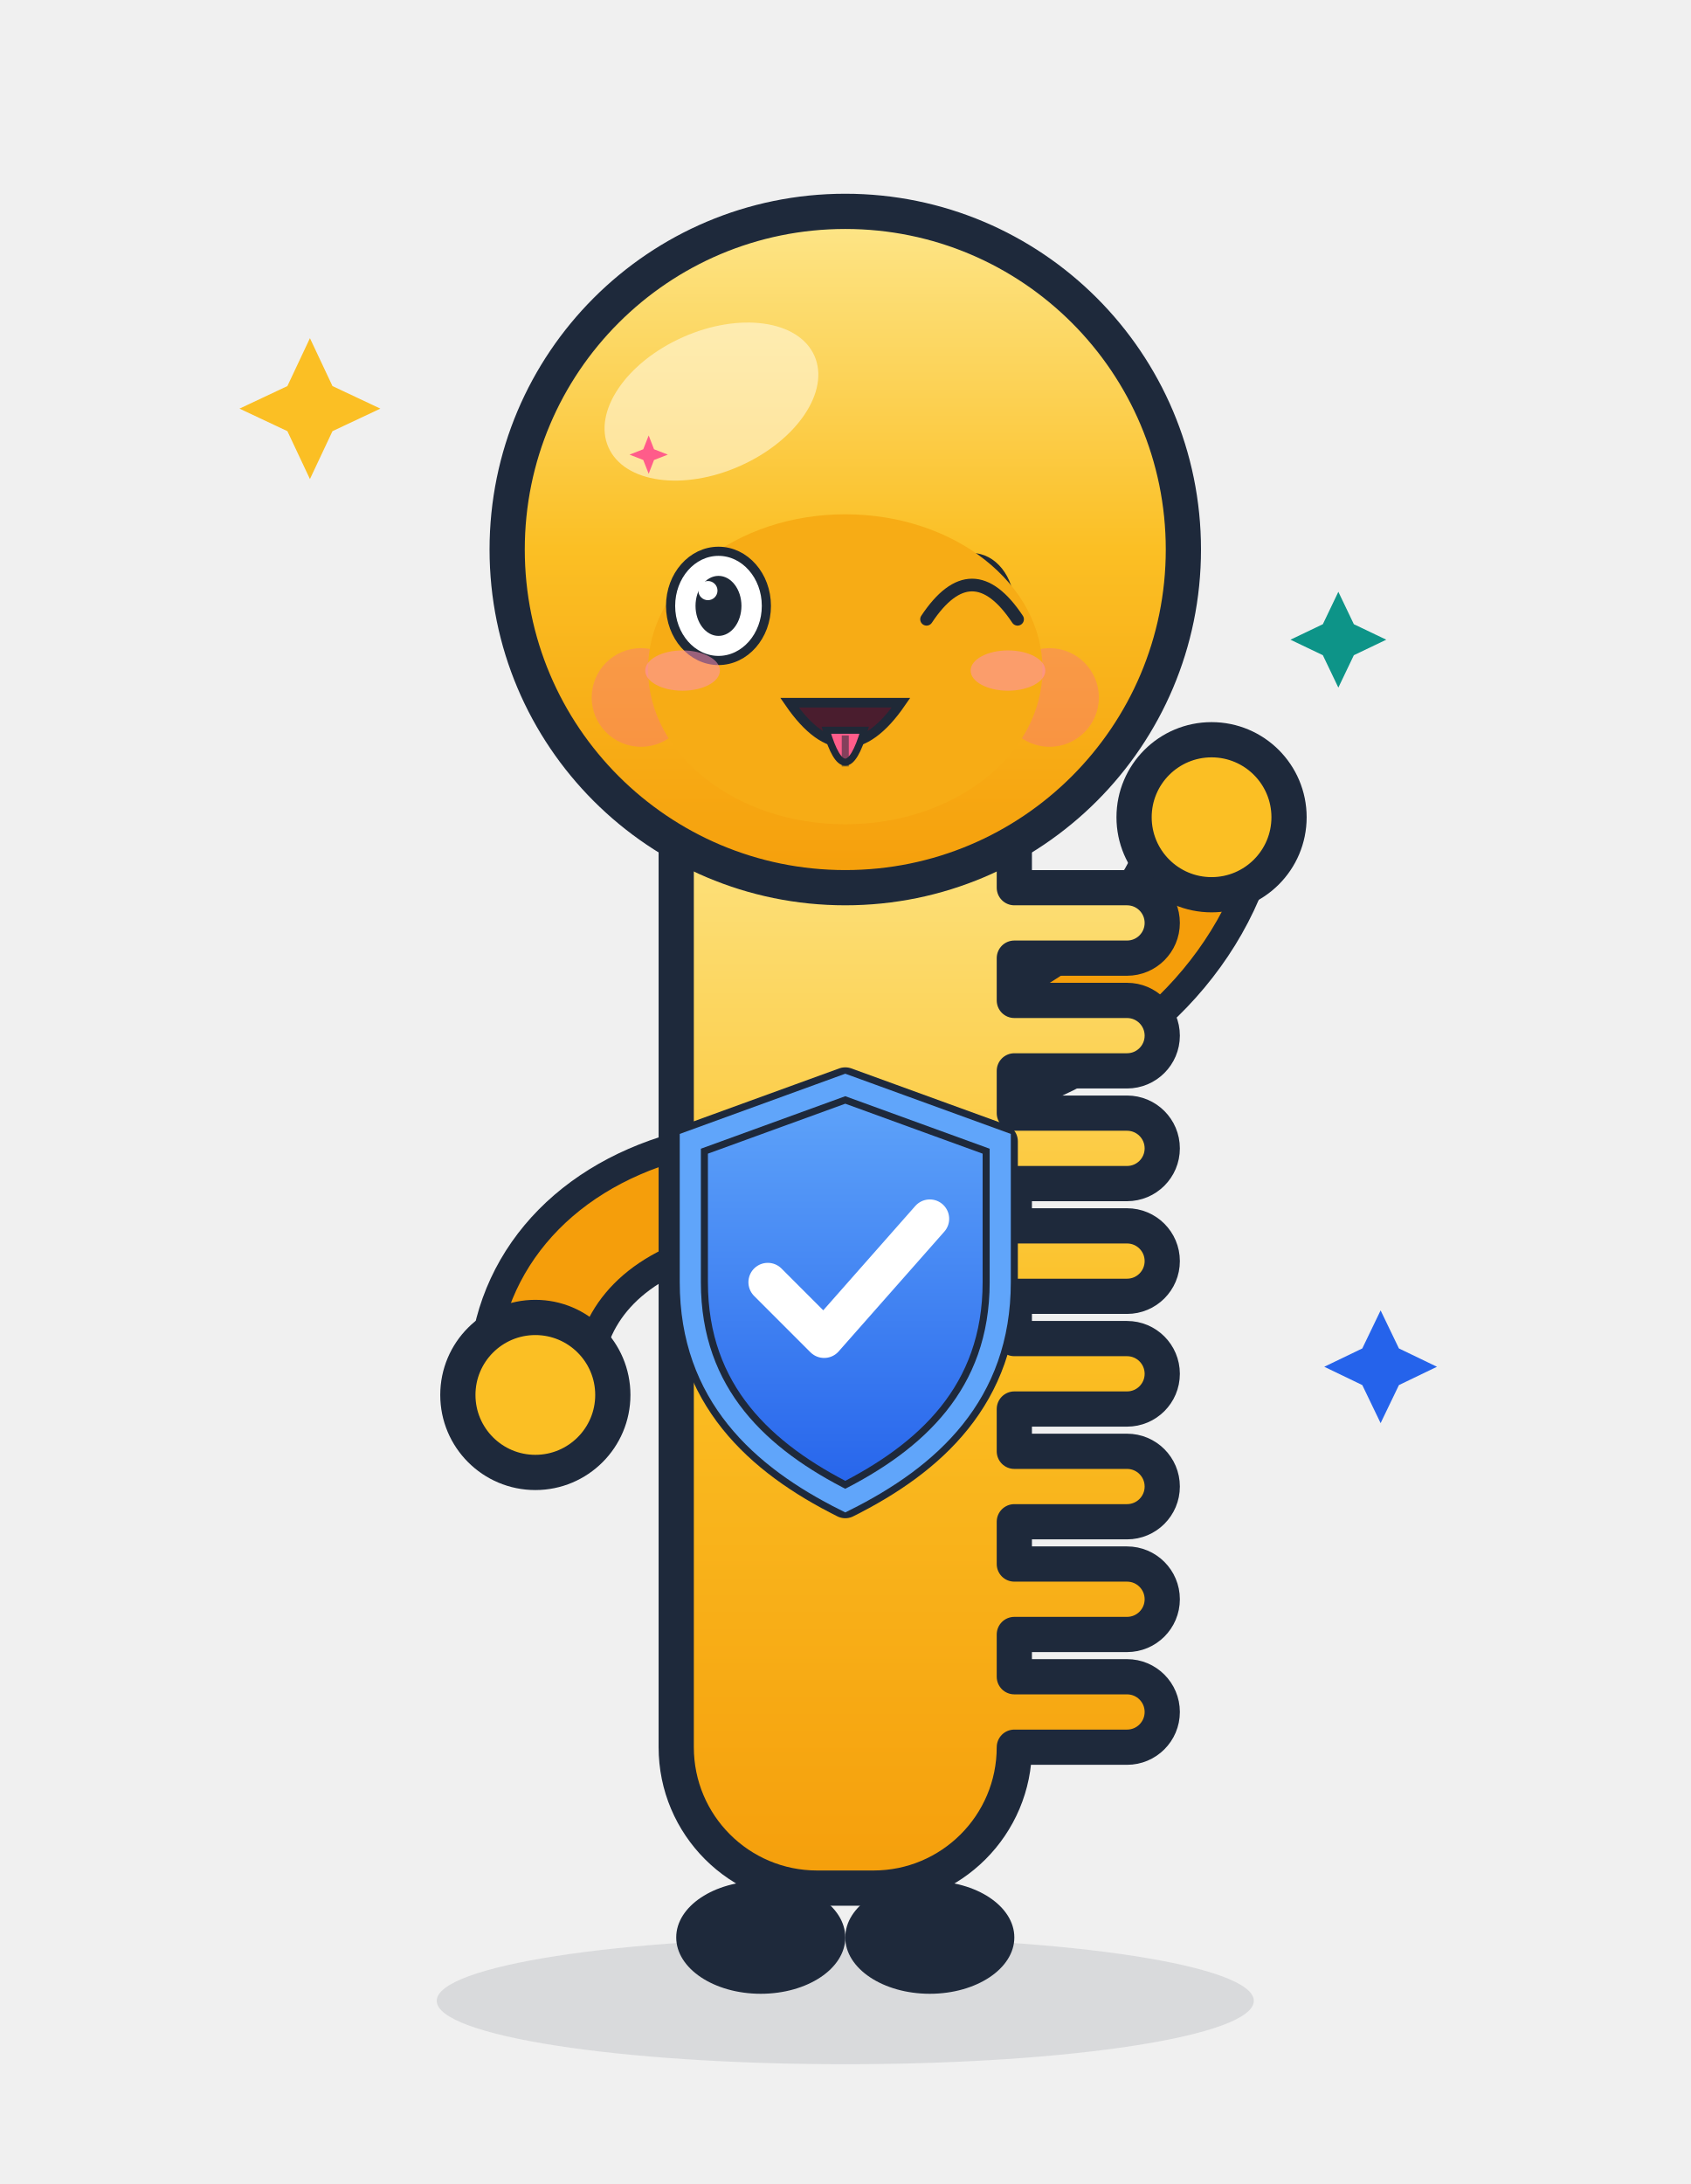
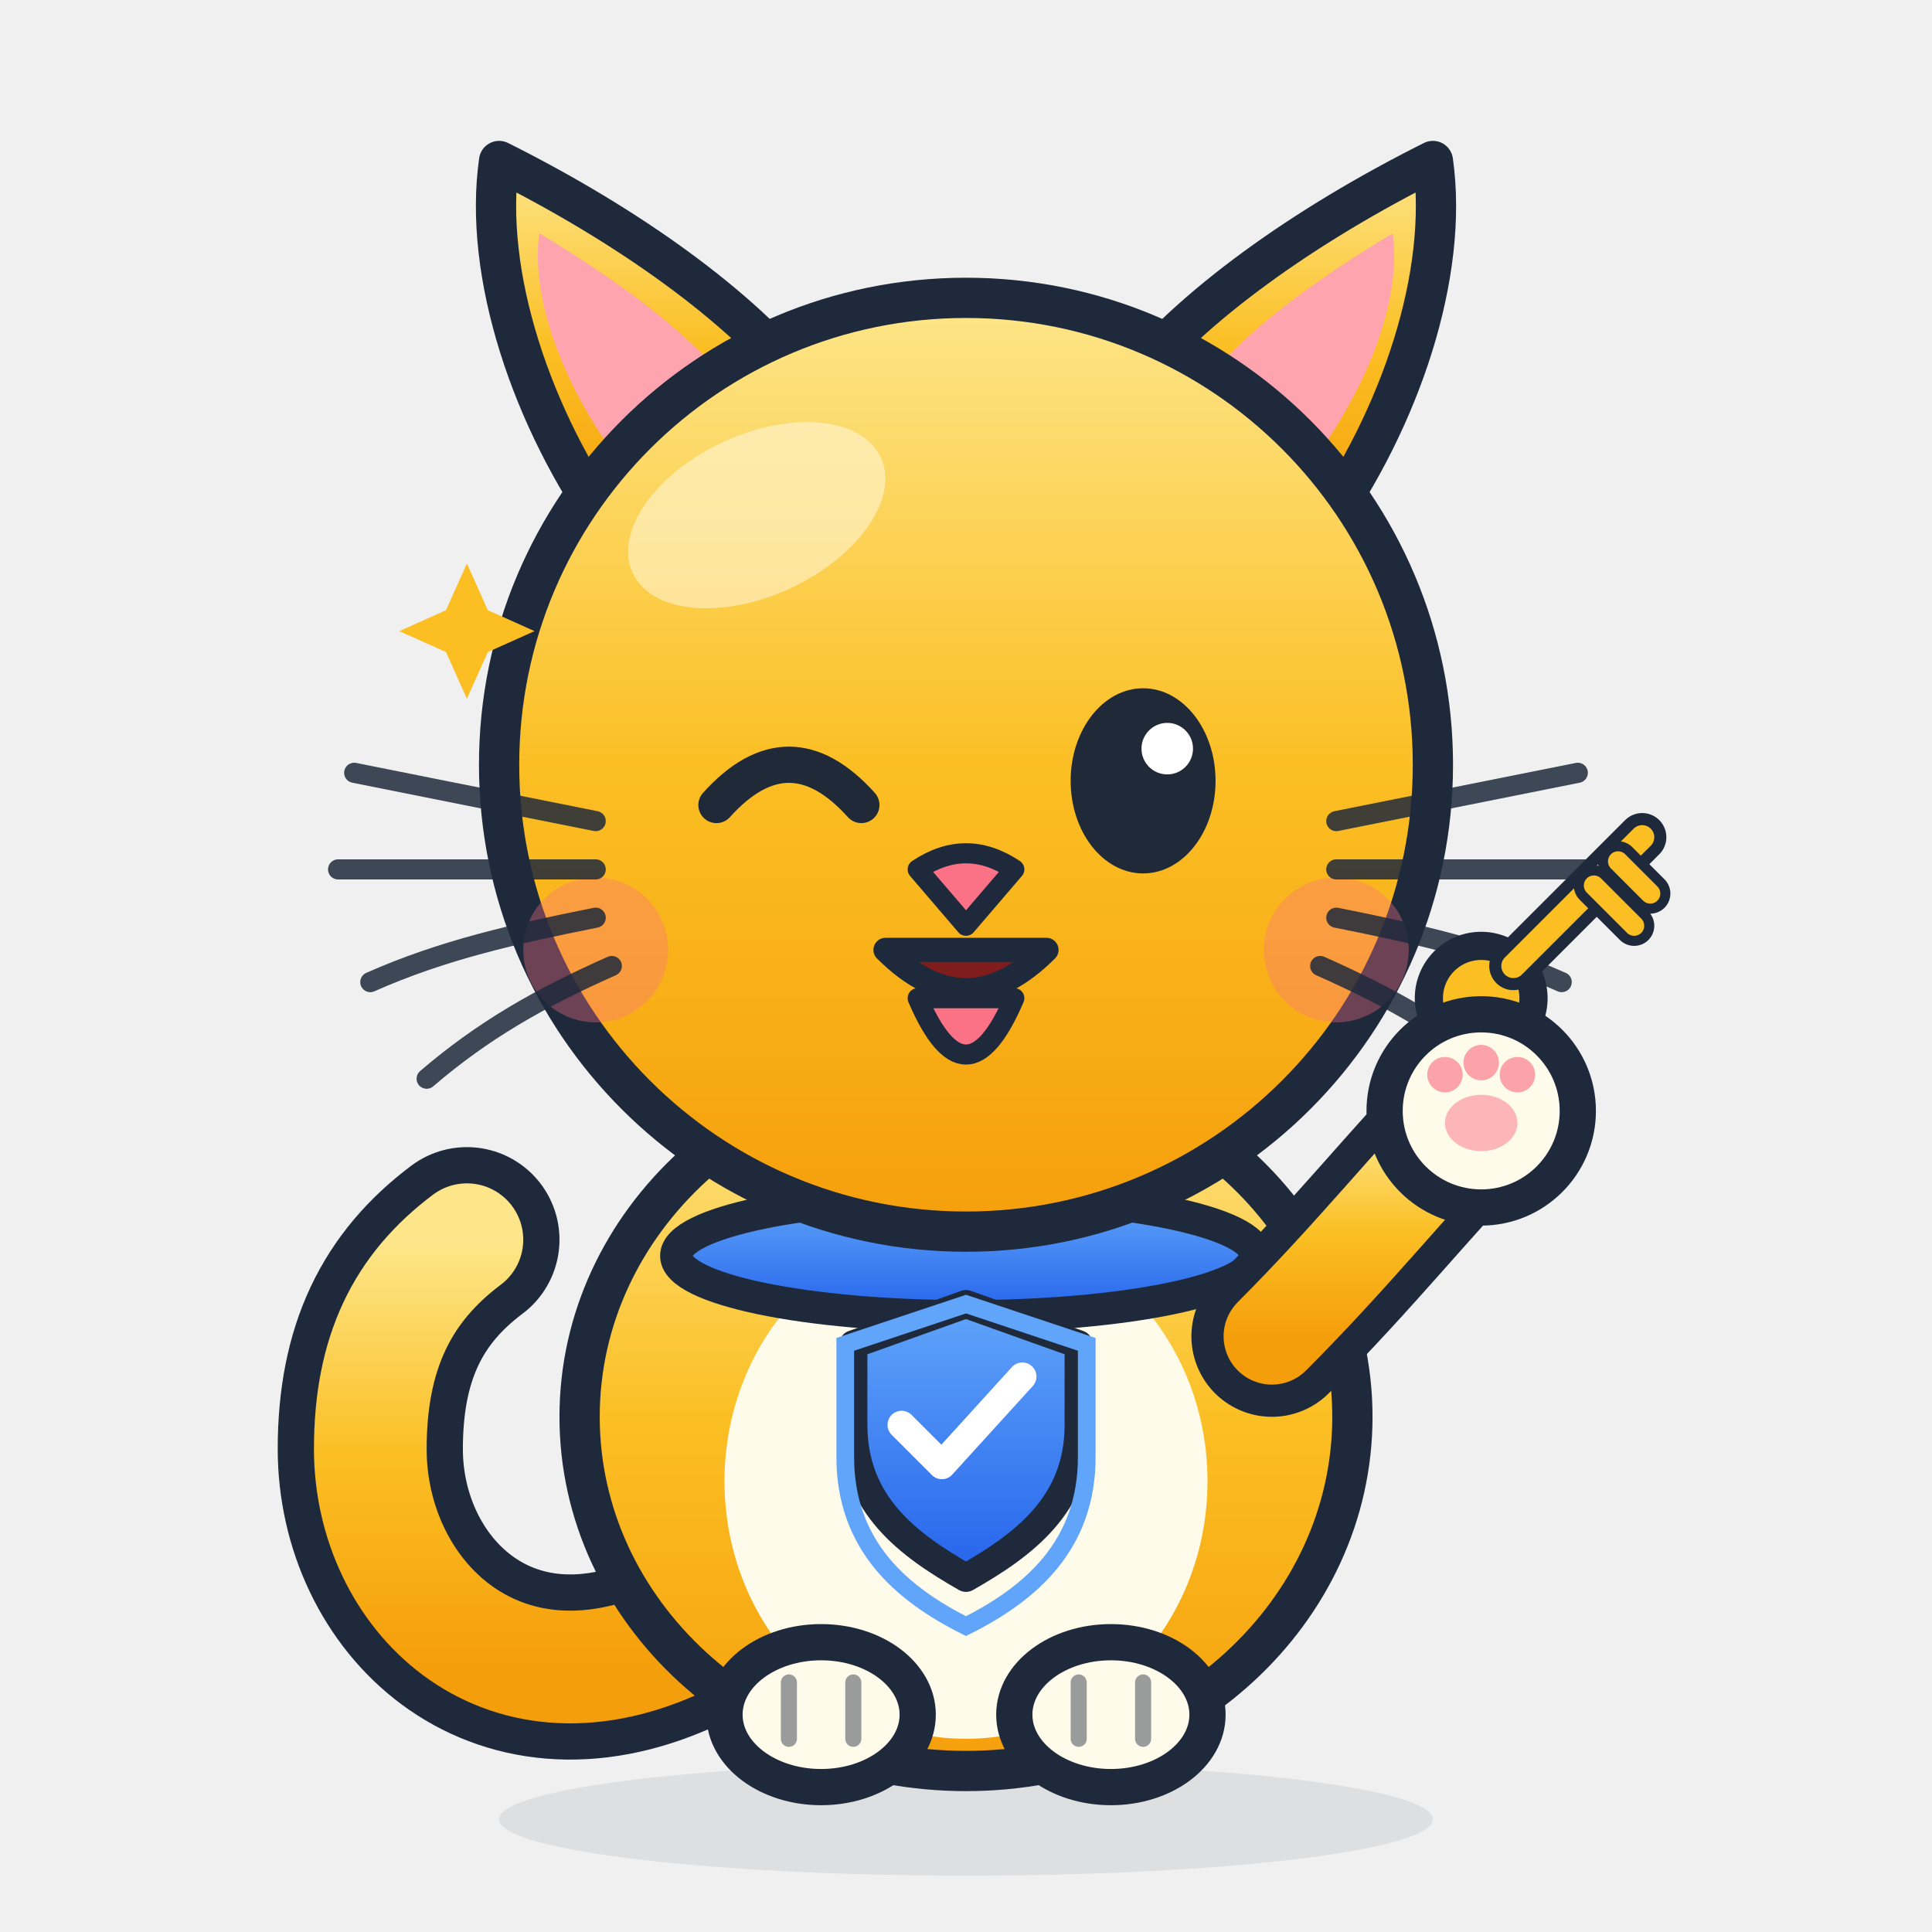
- <svg xmlns="http://www.w3.org/2000/svg" viewBox="0 0 240 310" width="240" height="310" role="img" aria-label="钥匙小卫 Kee · 吐舌头 Tongue Out">
+ <svg xmlns="http://www.w3.org/2000/svg" width="88" height="88" viewBox="0 0 240 240" role="img" aria-label="钥匙小卫 Kee · 吐舌头 Tongue">
  <style>
- .ex-motion { animation: ex-sway 2.0s ease-in-out infinite; transform-box: fill-box; transform-origin: 50% 50%; }
+ .ex-motion { animation: ex-bob 3.2s ease-in-out infinite; transform-box: fill-box; transform-origin: 50% 50%; }
.ex-anim-tear { animation: ex-tear 1.8s ease-in infinite; transform-box: fill-box; transform-origin: center; }
.ex-anim-sweat { animation: ex-tear 1.5s ease-in infinite; transform-box: fill-box; transform-origin: center; }
.ex-anim-heart { animation: ex-heart 2.2s ease-out infinite; transform-box: fill-box; transform-origin: center; }
.ex-anim-spark { animation: ex-spark 1.9s ease-in-out infinite; transform-box: fill-box; transform-origin: center; }
.ex-anim-rain { animation: ex-rain 1.4s linear infinite; transform-box: fill-box; transform-origin: center; }
.ex-anim-confetti { animation: ex-confetti 2.4s linear infinite; transform-box: fill-box; transform-origin: center; }
.ex-anim-pulse { animation: ex-pulse 1.6s ease-in-out infinite; transform-box: fill-box; transform-origin: center; }
.ex-anim-knock { animation: ex-knock 0.55s ease-in-out infinite; transform-box: fill-box; transform-origin: center; }
.ex-anim-knockline { animation: ex-knockline 0.55s ease-out infinite; transform-box: fill-box; transform-origin: center; }
.ex-anim-palm { animation: ex-palm 0.9s ease-in-out infinite; transform-box: fill-box; transform-origin: center; }
.ex-anim-steam { animation: ex-steam 1.8s ease-out infinite; transform-box: fill-box; transform-origin: center; }
.ex-anim-shock { animation: ex-shock 0.5s ease-in-out infinite; transform-box: fill-box; transform-origin: center; }
.ex-anim-please { animation: ex-please 1.4s ease-in-out infinite; transform-box: fill-box; transform-origin: center; }
.ex-anim-drift { animation: ex-drift 4.5s ease-in-out infinite; transform-box: fill-box; transform-origin: center; }
- @keyframes ex-sway { 0%,100% { transform: rotate(0deg); } 50% { transform: rotate(3deg); } }
+ @keyframes ex-bob { 0%,100% { transform: translateY(0); } 50% { transform: translateY(-2.18px); } }
@keyframes ex-tear { 0% { transform: translateY(0); opacity: 0; } 18% { opacity: 1; } 100% { transform: translateY(8px); opacity: 0; } }
@keyframes ex-heart { 0% { transform: translateY(0) scale(.65); opacity: 0; } 20% { opacity: 1; } 100% { transform: translateY(-12.24px) scale(1.15); opacity: 0; } }
@keyframes ex-spark { 0%,100% { transform: scale(.6) rotate(0deg); opacity: .3; } 50% { transform: scale(1.15) rotate(25deg); opacity: 1; } }
@keyframes ex-rain { 0% { transform: translateY(0); opacity: 0; } 20% { opacity: 1; } 100% { transform: translateY(8.16px); opacity: 0; } }
@keyframes ex-confetti { 0% { transform: translateY(-4px) rotate(0deg); opacity: 1; } 100% { transform: translateY(14px) rotate(200deg); opacity: 0; } }
@keyframes ex-pulse { 0%,100% { transform: scale(1); opacity: .35; } 50% { transform: scale(1.18); opacity: .7; } }
@keyframes ex-knock { 0%,100% { transform: translateX(3.06px); } 35% { transform: translateX(0); } }
@keyframes ex-knockline { 0%,100% { transform: scaleX(.6); opacity: .35; } 35% { transform: scaleX(1); opacity: 1; } }
@keyframes ex-palm { 0%,100% { transform: translateY(0) rotate(0deg); } 50% { transform: translateY(-1px) rotate(-4deg); } }
@keyframes ex-steam { 0% { transform: translateY(0); opacity: .7; } 100% { transform: translateY(-7px); opacity: 0; } }
@keyframes ex-shock { 0%,100% { transform: scaleX(.7); opacity: .4; } 50% { transform: scaleX(1.25); opacity: 1; } }
@keyframes ex-please { 0%,100% { transform: translateY(0); } 50% { transform: translateY(-1.5px); } }
@keyframes ex-drift { 0%,100% { transform: translateY(0); } 50% { transform: translateY(-1.5px); } }
@media (prefers-reduced-motion: reduce) {
  .ex-motion, [class*="ex-anim-"] { animation: none !important; }
}
</style>
-   <g class="ex-motion ex-tongue">
-     <g class="ex-base">
-       <defs>
-         <linearGradient id="keeGold" x1="0" y1="0" x2="0" y2="1">
-           <stop offset="0" stop-color="#FDE68A" />
-           <stop offset=".5" stop-color="#FBBF24" />
-           <stop offset="1" stop-color="#F59E0B" />
-         </linearGradient>
-         <linearGradient id="keeShield" x1="0" y1="0" x2="0" y2="1">
-           <stop offset="0" stop-color="#60A5FA" />
-           <stop offset="1" stop-color="#2563EB" />
-         </linearGradient>
-       </defs>
-       <ellipse cx="120" cy="284" rx="58" ry="9" fill="#0F172A" opacity=".10" />
-       <g>
-         <ellipse cx="108" cy="275" rx="12" ry="8" fill="#1E293B" />
-         <ellipse cx="132" cy="275" rx="12" ry="8" fill="#1E293B" />
-         <g>
-           <path d="M138 150 C154 146 168 134 172 118" fill="none" stroke="#1E293B" stroke-width="19" stroke-linecap="round" />
-           <path d="M138 150 C154 146 168 134 172 118" fill="none" stroke="#F59E0B" stroke-width="11" stroke-linecap="round" />
-           <circle cx="172" cy="116" r="11" fill="#FBBF24" stroke="#1E293B" stroke-width="5" />
-         </g>
-         <path d="M98 170 C84 174 76 184 76 196" fill="none" stroke="#1E293B" stroke-width="19" stroke-linecap="round" />
-         <path d="M98 170 C84 174 76 184 76 196" fill="none" stroke="#F59E0B" stroke-width="11" stroke-linecap="round" />
-         <circle cx="76" cy="198" r="11" fill="#FBBF24" stroke="#1E293B" stroke-width="5" />
-         <path d="M96 110 H144 V126 h16 a5 5 0 0 1 0 10 h-16 V142 h16 a5 5 0 0 1 0 10 h-16 V158 h16 a5 5 0 0 1 0 10 h-16 V174 h16 a5 5 0 0 1 0 10 h-16 V190 h16 a5 5 0 0 1 0 10 h-16 V206 h16 a5 5 0 0 1 0 10 h-16 V222 h16 a5 5 0 0 1 0 10 h-16 V238 h16 a5 5 0 0 1 0 10 h-16 V248 a20 20 0 0 1 -20 20 H116 a20 20 0 0 1 -20 -20 Z" fill="url(#keeGold)" stroke="#1E293B" stroke-width="5" stroke-linejoin="round" />
-         <path d="M120 154 L142 162 V182 C142 198 132 207 120 213 C108 207 98 198 98 182 V162 Z" fill="url(#keeShield)" stroke="#1E293B" stroke-width="5" stroke-linejoin="round" />
-         <path d="M109 182 l8 8 l15 -17" fill="none" stroke="#FFFFFF" stroke-width="5.5" stroke-linecap="round" stroke-linejoin="round" />
-         <g transform="translate(120 182)">
-           <path d="M0 -28 L22 -20 V0 C22 16 12 25 0 31 C-12 25 -22 16 -22 0 V-20 Z" fill="none" stroke="#60A5FA" stroke-width="3">
-         
-         
-       </path>
-         </g>
-         <circle cx="120" cy="78" r="48" fill="url(#keeGold)" stroke="#1E293B" stroke-width="5" />
-         <ellipse cx="101" cy="57" rx="16" ry="10" fill="#FFFBEB" opacity=".55" transform="rotate(-24 101 57)" />
-         <ellipse cx="102" cy="86" rx="6" ry="7.5" fill="#1F2937">
-       
-     </ellipse>
-         <ellipse cx="138" cy="86" rx="6" ry="7.5" fill="#1F2937">
-       
-     </ellipse>
-         <circle cx="104" cy="83" r="2.2" fill="#FFFFFF" />
-         <circle cx="140" cy="83" r="2.2" fill="#FFFFFF" />
-         <circle cx="91" cy="99" r="7" fill="#FB7185" opacity=".4" />
-         <circle cx="149" cy="99" r="7" fill="#FB7185" opacity=".4" />
-         <path d="M108 97 q12 14 24 0" fill="none" stroke="#1F2937" stroke-width="4.5" stroke-linecap="round" />
-       </g>
-       <path d="M44 48 l3.2 6.8 6.8 3.2 -6.8 3.2 -3.2 6.8 -3.2 -6.8 -6.8 -3.2 6.8 -3.2 z" fill="#FBBF24">
-     
-   </path>
-       <path d="M196 186 l2.6 5.4 5.4 2.6 -5.4 2.6 -2.6 5.4 -2.6 -5.4 -5.4 -2.6 5.4 -2.6 z" fill="#2563EB">
-     
-   </path>
-       <path d="M190 84 l2.2 4.6 4.6 2.2 -4.6 2.2 -2.2 4.6 -2.2 -4.6 -4.6 -2.2 4.6 -2.2 z" fill="#0D9488">
-     
-   </path>
+   <defs>
+     <linearGradient id="keeGold" x1="0" y1="0" x2="0" y2="1">
+       <stop offset="0" stop-color="#FDE68A" />
+       <stop offset=".5" stop-color="#FBBF24" />
+       <stop offset="1" stop-color="#F59E0B" />
+     </linearGradient>
+     <linearGradient id="keeShield" x1="0" y1="0" x2="0" y2="1">
+       <stop offset="0" stop-color="#60A5FA" />
+       <stop offset="1" stop-color="#2563EB" />
+     </linearGradient>
+   </defs>
+   <ellipse cx="120" cy="226" rx="58" ry="7" fill="#0F172A" opacity=".08" />
+   <g class="ex-motion">
+     <path d="M84 204 C62 214 46 198 46 180 C46 168 50 160 58 154" fill="none" stroke="#1E293B" stroke-width="23" stroke-linecap="round" />
+     <path d="M84 204 C62 214 46 198 46 180 C46 168 50 160 58 154" fill="none" stroke="url(#keeGold)" stroke-width="14" stroke-linecap="round" />
+     <ellipse cx="120" cy="176" rx="48" ry="44" fill="url(#keeGold)" stroke="#1E293B" stroke-width="5" />
+     <ellipse cx="120" cy="184" rx="30" ry="32" fill="#FFFBEB" />
+     <ellipse cx="102" cy="213" rx="12" ry="9" fill="#FFFBEB" stroke="#1E293B" stroke-width="4.5" />
+     <ellipse cx="138" cy="213" rx="12" ry="9" fill="#FFFBEB" stroke="#1E293B" stroke-width="4.5" />
+     <path d="M98 209 v7 M106 209 v7 M134 209 v7 M142 209 v7" fill="none" stroke="#1E293B" stroke-width="2" stroke-linecap="round" opacity=".45" />
+     <ellipse cx="120" cy="156" rx="36" ry="7.5" fill="url(#keeShield)" stroke="#1E293B" stroke-width="4" />
+     <g>
+       <path d="M76 66 C66 52 60 34 62 20 C78 28 92 38 100 48 Z" fill="url(#keeGold)" stroke="#1E293B" stroke-width="5" stroke-linejoin="round" />
+       <path d="M76 56 C69 46 66 36 67 29 C77 35 85 41 90 47 Z" fill="#FDA4AF" />
+       <path d="M164 66 C174 52 180 34 178 20 C162 28 148 38 140 48 Z" fill="url(#keeGold)" stroke="#1E293B" stroke-width="5" stroke-linejoin="round" />
+       <path d="M164 56 C171 46 174 36 173 29 C163 35 155 41 150 47 Z" fill="#FDA4AF" />
+       <circle cx="120" cy="95" r="58" fill="url(#keeGold)" stroke="#1E293B" stroke-width="5" />
+       <ellipse cx="94" cy="64" rx="17" ry="10" fill="#FFFBEB" opacity=".5" transform="rotate(-25 94 64)" />
+       <path d="M114 108 Q120 104 126 108 L120 115 Z" fill="#FB7185" stroke="#1E293B" stroke-width="2.5" stroke-linejoin="round" />
+       <circle cx="74" cy="118" r="9" fill="#FB7185" opacity=".35" />
+       <circle cx="166" cy="118" r="9" fill="#FB7185" opacity=".35" />
+       <path d="M89 100 Q98 90 107 100" fill="none" stroke="#1F2937" stroke-width="4.5" stroke-linecap="round" />
+       <ellipse cx="142" cy="97" rx="9" ry="11.5" fill="#1F2937" />
+       <circle cx="145" cy="93" r="3.2" fill="#FFFFFF" />
+       <path d="M110 118 Q120 128 130 118 Z" fill="#7F1D1D" stroke="#1E293B" stroke-width="3" stroke-linejoin="round" />
+       <path class="ex-anim-drift" d="M114 124 Q120 138 126 124 Z" fill="#FB7185" stroke="#1E293B" stroke-width="2.5" stroke-linejoin="round" />
+       <path d="M74 102 C64 100 54 98 44 96 M74 108 C63 108 53 108 42 108 M74 114 C64 116 55 118 46 122 M76 120 C67 124 60 128 53 134" fill="none" stroke="#1E293B" stroke-width="2.5" stroke-linecap="round" opacity=".85" />
+       <path d="M166 102 C176 100 186 98 196 96 M166 108 C177 108 187 108 198 108 M166 114 C176 116 185 118 194 122 M164 120 C173 124 180 128 187 134" fill="none" stroke="#1E293B" stroke-width="2.5" stroke-linecap="round" opacity=".85" />
    </g>
-     <g class="ex-face">
-       <ellipse cx="120" cy="95" rx="28" ry="22" fill="#F7AC15" />
-       <ellipse cx="102" cy="86" rx="6.8" ry="7.75" fill="#FFFFFF" stroke="#1F2937" stroke-width="1.3" />
-       <ellipse cx="102" cy="86" rx="3.26" ry="4.26" fill="#1F2937" />
-       <circle cx="100.5" cy="83.83" r="1.36" fill="#FFFFFF" />
-       <path d="M 131.54,87.9 Q 138,78.18 144.46,87.9" fill="none" stroke="#1F2937" stroke-width="1.8" stroke-linecap="round" />
-       <path d="M 112.08,99.74 Q 120,111.24 127.92,99.74 Z" fill="#4A1D2E" stroke="#1F2937" stroke-width="1.36" />
-       <path d="M 117.31,103.65 Q 120,112.71 122.69,103.65 Z" fill="#FF5C8A" stroke="#1F2937" stroke-width="1" />
-       <path d="M 120,104.39 L 120,108.79" stroke="#1F2937" stroke-width="1" opacity=".55" />
-       <ellipse cx="96.9" cy="95.18" rx="5.3" ry="2.86" fill="#FF8FB3" opacity="0.55" />
-       <ellipse cx="143.1" cy="95.18" rx="5.3" ry="2.86" fill="#FF8FB3" opacity="0.55" />
-       <path class="ex-anim-spark" style="animation-delay:0.2s" d="M 92.09,61.81 L 92.85,63.77 L 94.81,64.53 L 92.85,65.29 L 92.09,67.25 L 91.32,65.29 L 89.37,64.53 L 91.32,63.77 Z" fill="#FF5C8A" />
+     <path d="M120 162 L134 167 V177 C134 187 127 192 120 196 C113 192 106 187 106 177 V167 Z" fill="url(#keeShield)" stroke="#1E293B" stroke-width="3.5" stroke-linejoin="round" />
+     <g transform="translate(120 179)">
+       <path class="ex-anim-pulse" d="M0 -17 L15 -12 V2 C15 13 8 19 0 23 C-8 19 -15 13 -15 2 V-12 Z" fill="none" stroke="#60A5FA" stroke-width="2.2" />
    </g>
+     <path d="M112 177 l5 5 l10 -11" fill="none" stroke="#FFFFFF" stroke-width="3.5" stroke-linecap="round" stroke-linejoin="round" />
+     <g>
+       <circle cx="184" cy="124" r="6.5" fill="#FBBF24" stroke="#1E293B" stroke-width="3.5" />
+       <path d="M188 120 L204 104" fill="none" stroke="#1E293B" stroke-width="6" stroke-linecap="round" />
+       <path d="M188 120 L204 104" fill="none" stroke="#FBBF24" stroke-width="3" stroke-linecap="round" />
+       <path d="M198 110 l5 5 M201 107 l4 4" fill="none" stroke="#1E293B" stroke-width="5" stroke-linecap="round" />
+       <path d="M198 110 l5 5 M201 107 l4 4" fill="none" stroke="#FBBF24" stroke-width="2.5" stroke-linecap="round" />
+       <path d="M158 166 C168 156 176 146 182 140" fill="none" stroke="#1E293B" stroke-width="20" stroke-linecap="round" />
+       <path d="M158 166 C168 156 176 146 182 140" fill="none" stroke="url(#keeGold)" stroke-width="12" stroke-linecap="round" />
+       <circle cx="184" cy="138" r="12" fill="#FFFBEB" stroke="#1E293B" stroke-width="4.5" />
+       <circle cx="179.5" cy="133.5" r="2.2" fill="#FB7185" opacity=".65" />
+       <circle cx="184" cy="132" r="2.2" fill="#FB7185" opacity=".65" />
+       <circle cx="188.5" cy="133.5" r="2.2" fill="#FB7185" opacity=".65" />
+       <ellipse cx="184" cy="139.5" rx="4.5" ry="3.5" fill="#FB7185" opacity=".5" />
+     </g>
+     <path class="ex-anim-spark" d="M58 70 l2.6 5.8 5.8 2.6 -5.8 2.6 -2.6 5.8 -2.6 -5.8 -5.8 -2.6 5.8 -2.6 z" fill="#FBBF24" />
  </g>
</svg>
